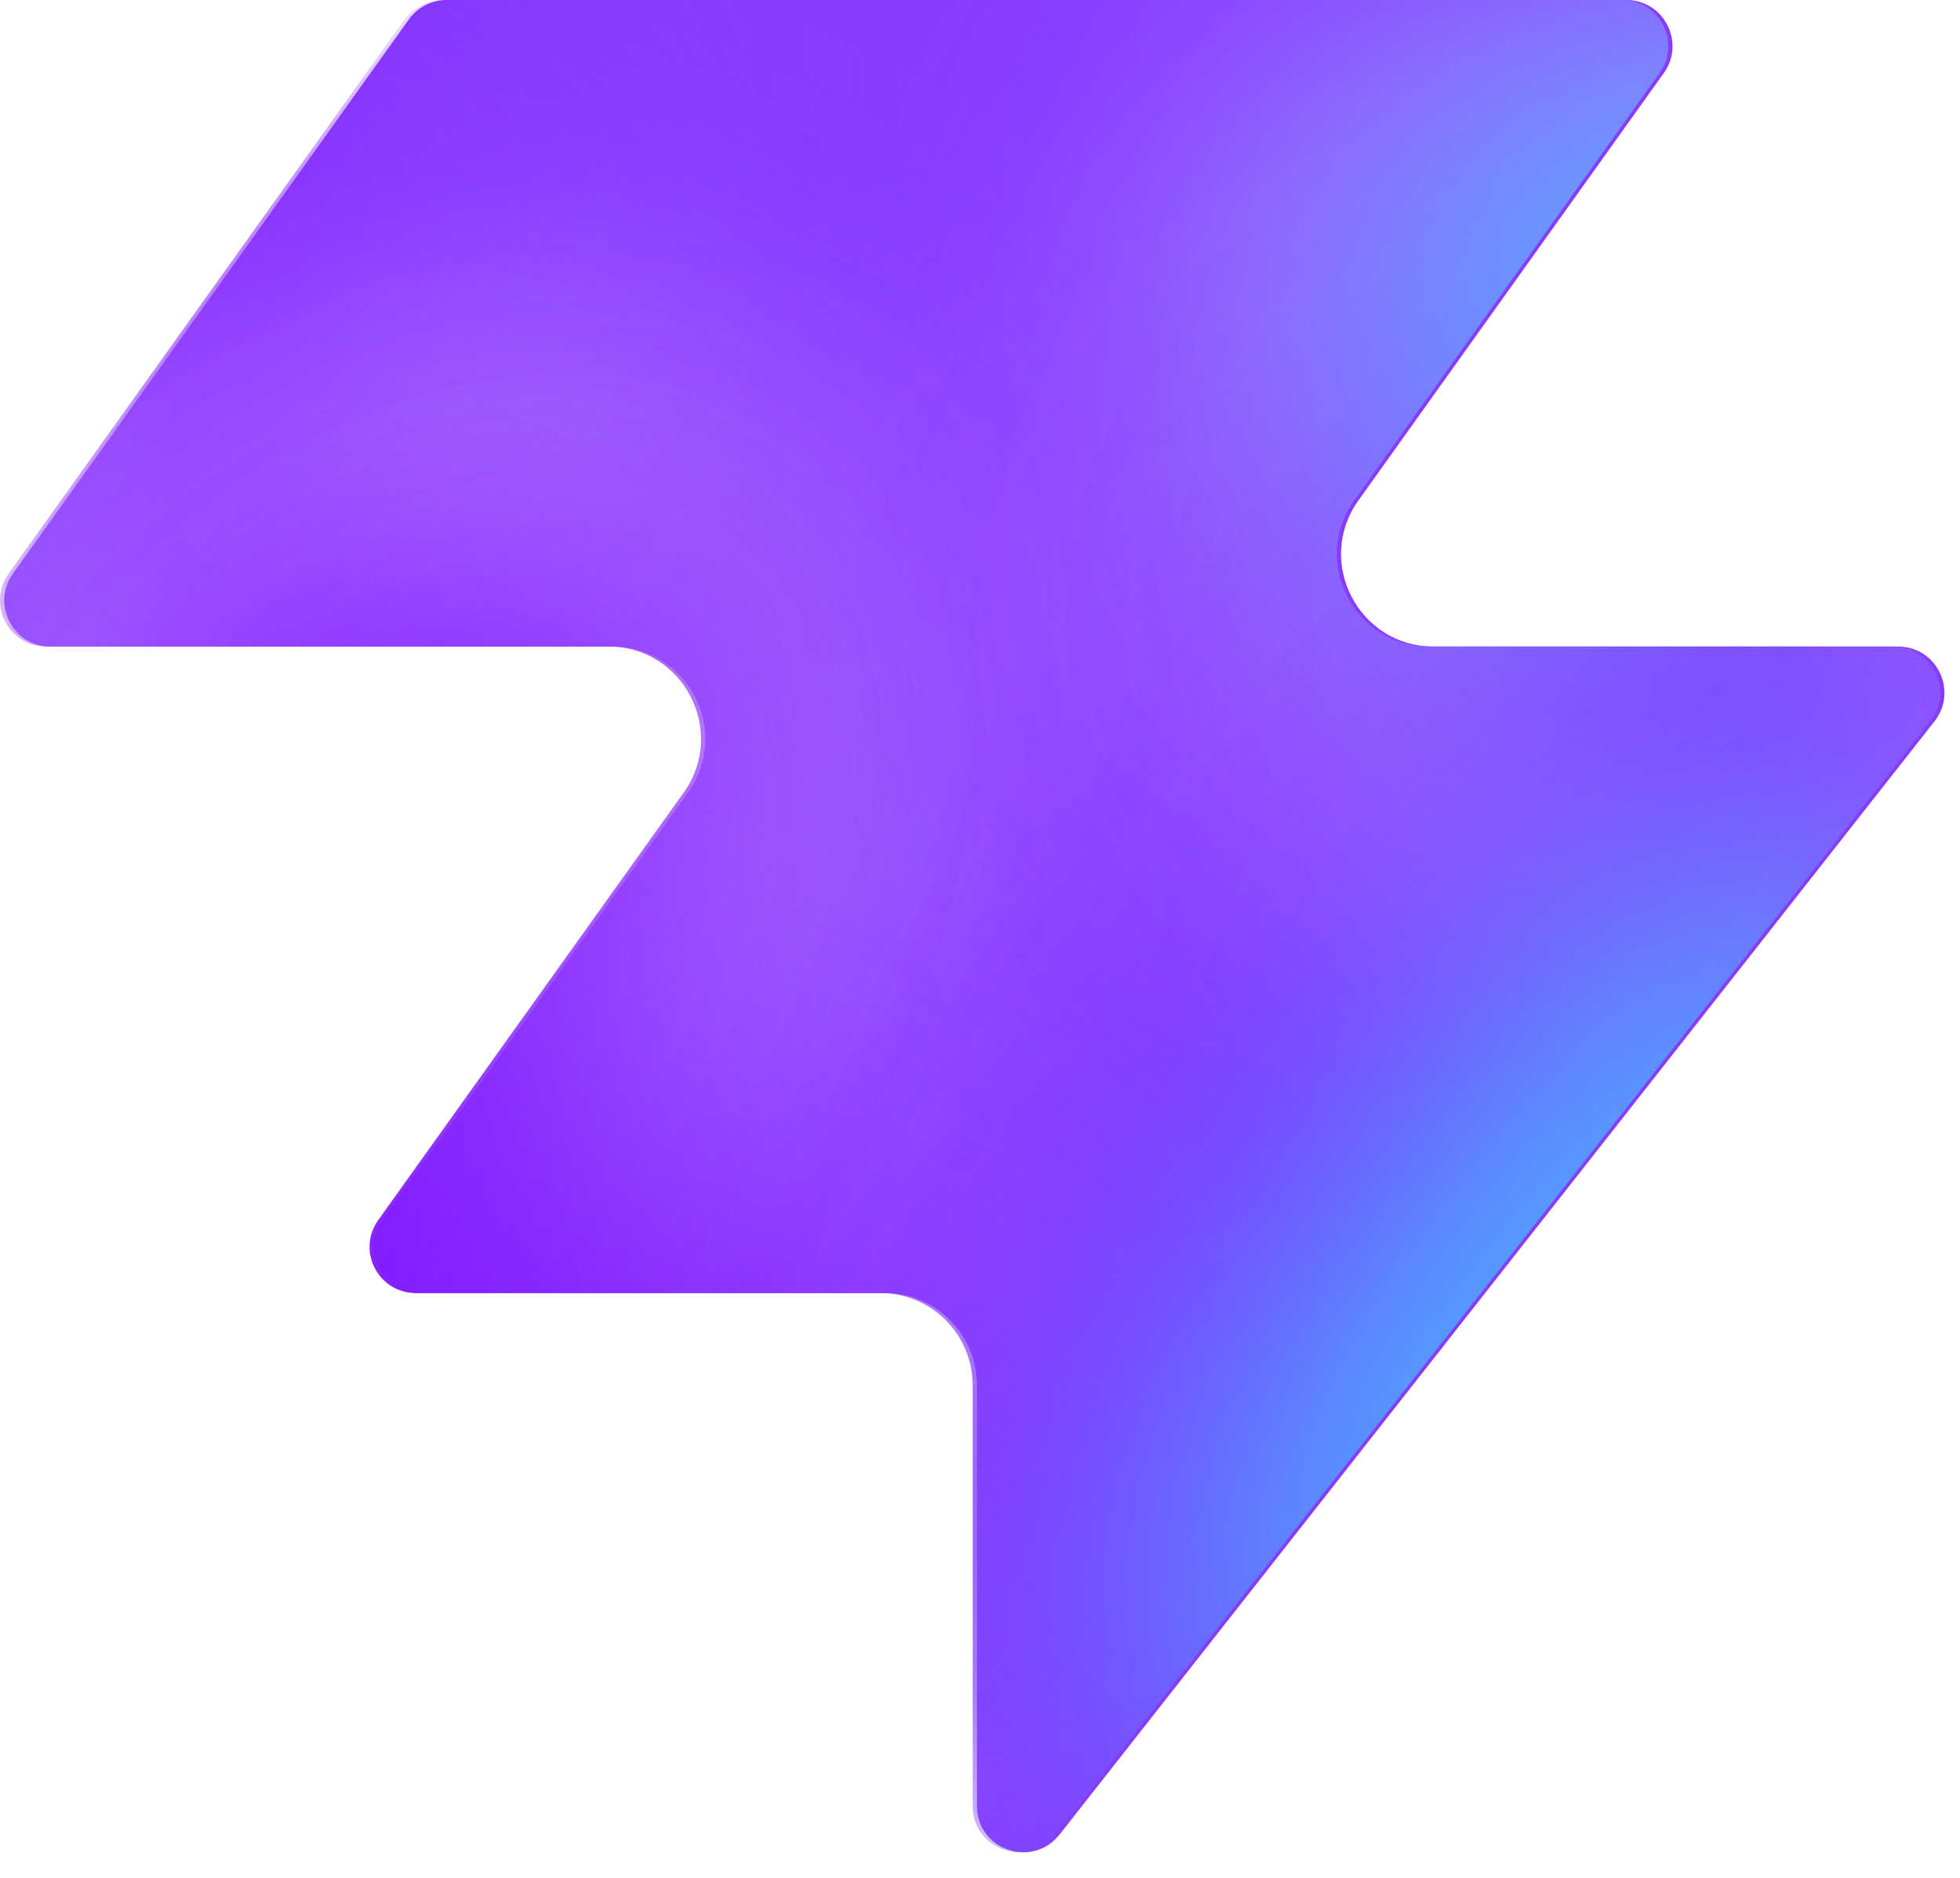
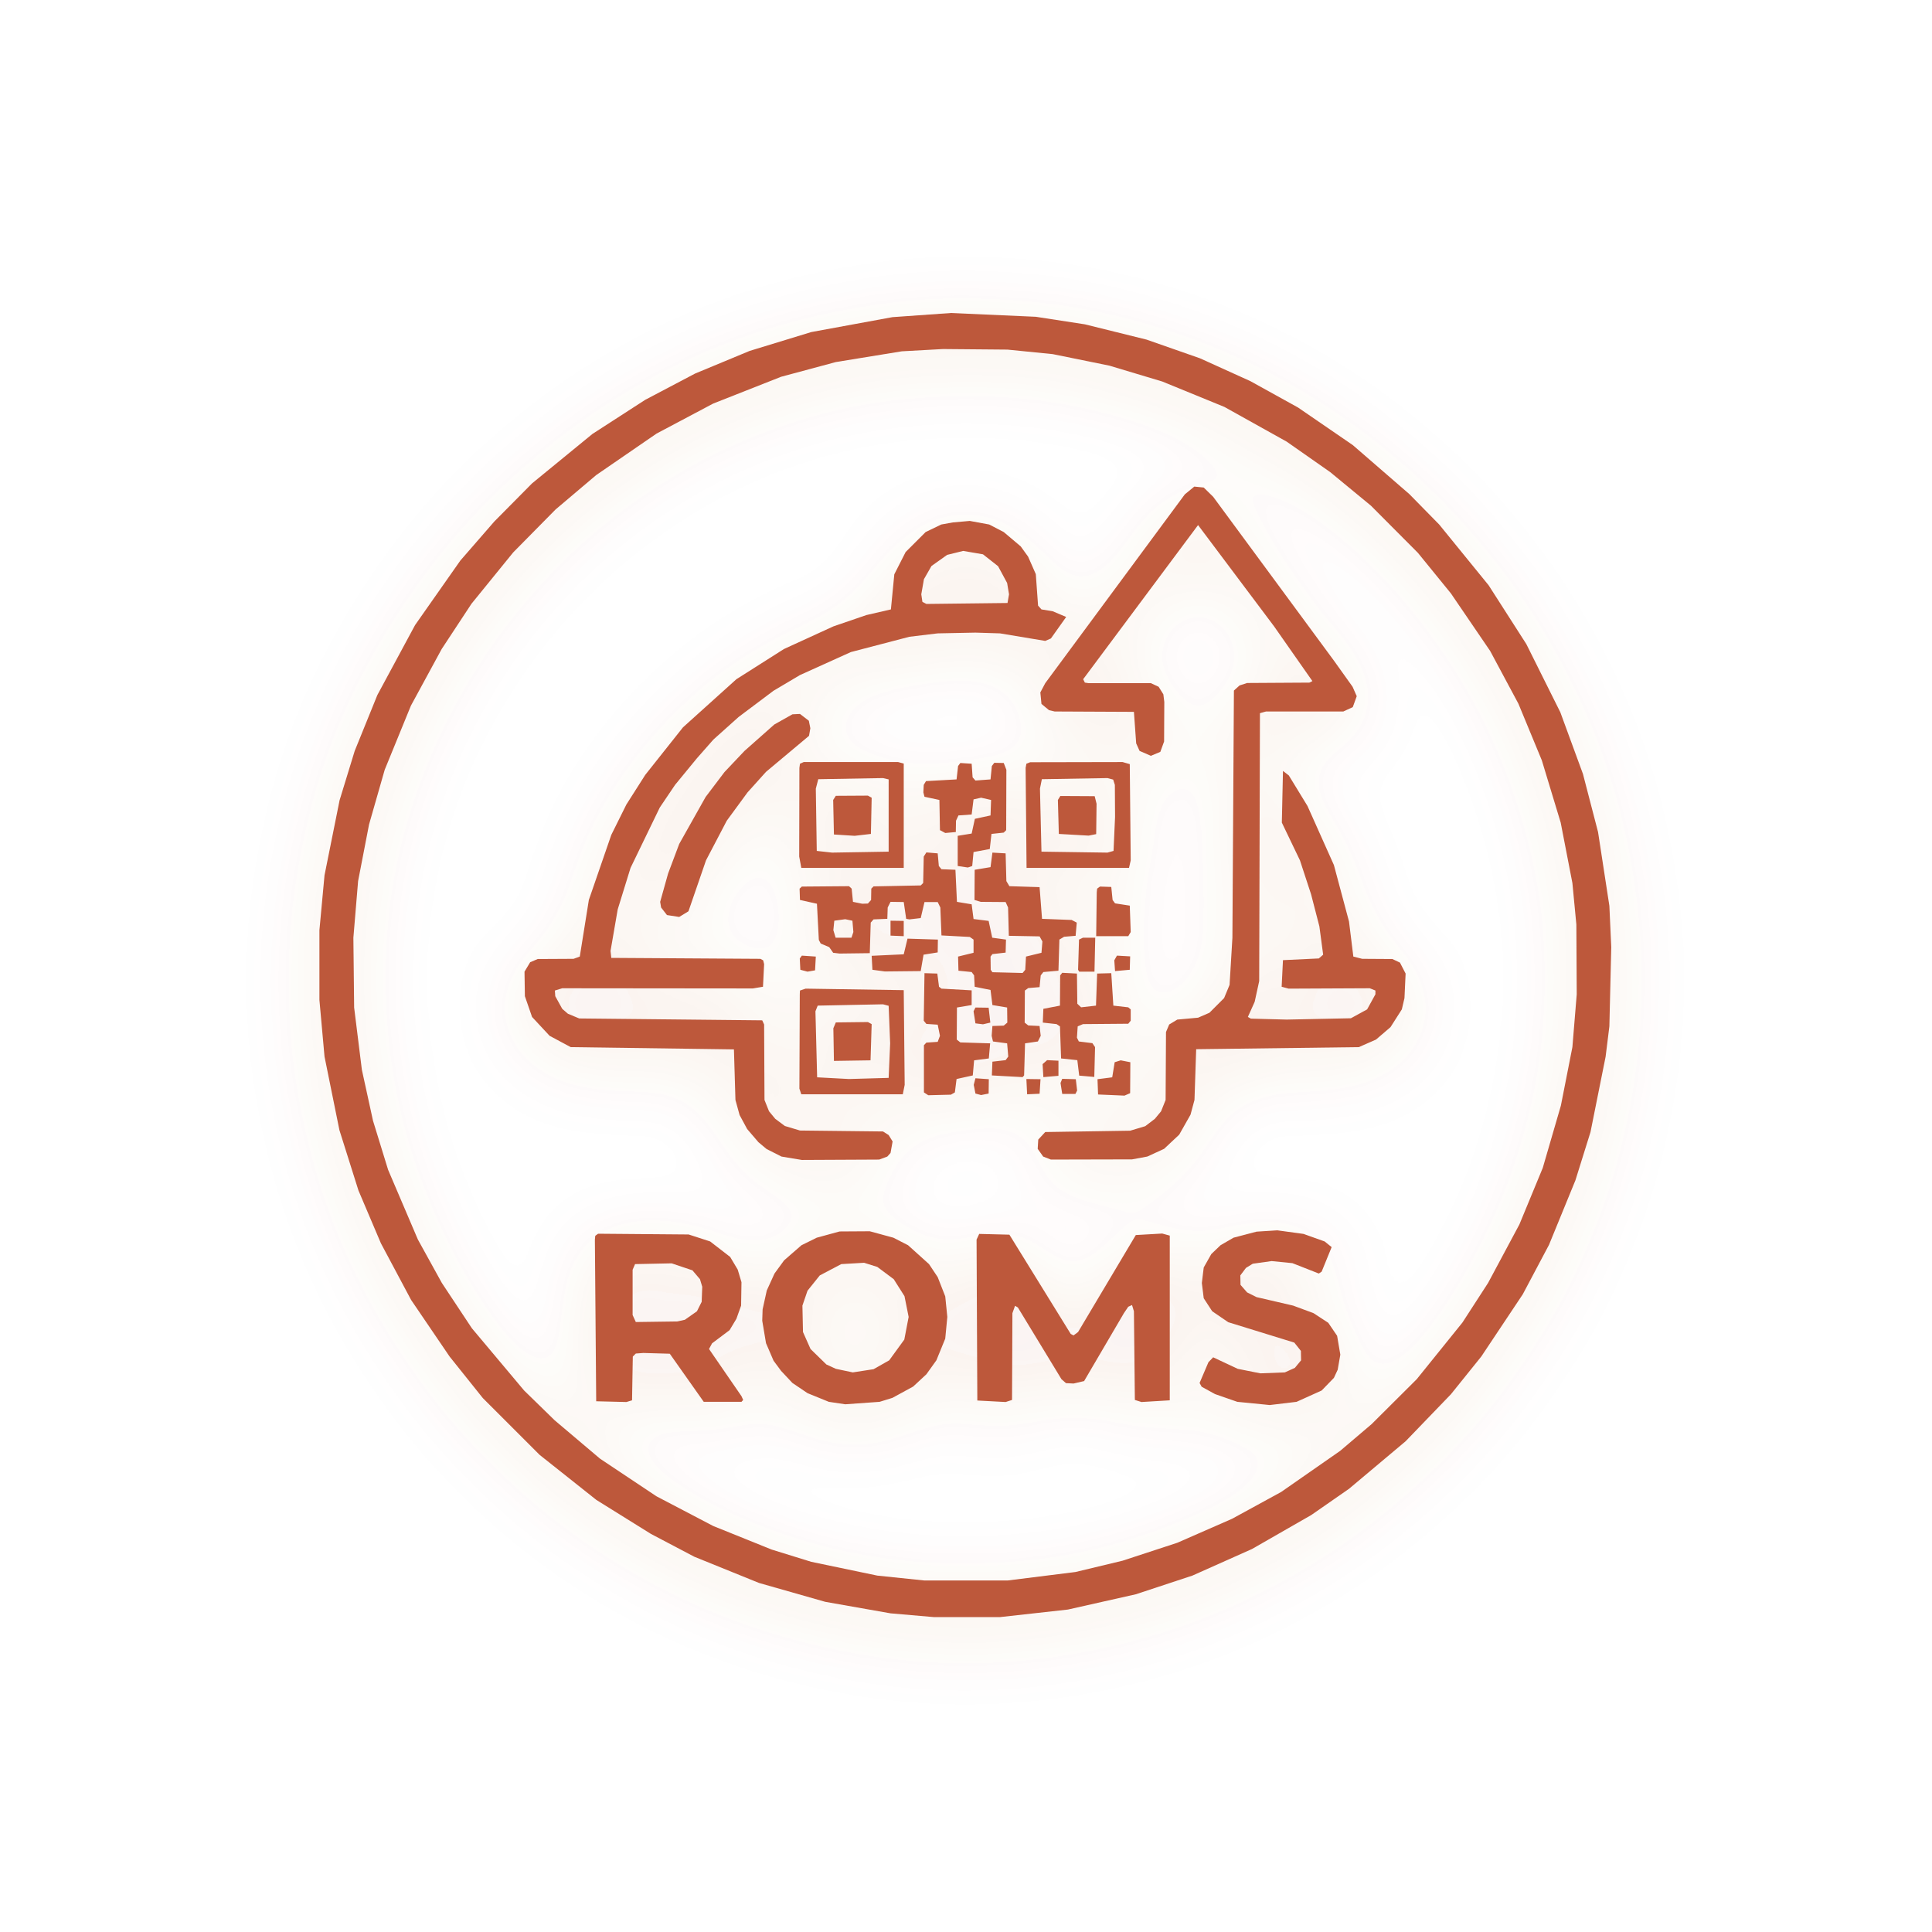
- <svg xmlns="http://www.w3.org/2000/svg" width="48" height="46" fill="none" viewBox="0 0 48 46">
-   <path fill="#863bff" d="M25.946 44.938c-.664.845-2.021.375-2.021-.698V33.937a2.26 2.26 0 0 0-2.262-2.262H10.287c-.92 0-1.456-1.04-.92-1.788l7.48-10.471c1.07-1.497 0-3.578-1.842-3.578H1.237c-.92 0-1.456-1.04-.92-1.788L10.013.474c.214-.297.556-.474.92-.474h28.894c.92 0 1.456 1.04.92 1.788l-7.48 10.471c-1.07 1.498 0 3.579 1.842 3.579h11.377c.943 0 1.473 1.088.89 1.83L25.947 44.94z" style="fill:#863bff;fill:color(display-p3 .525 .23 1);fill-opacity:1" />
-   <mask id="a" width="48" height="46" x="0" y="0" maskUnits="userSpaceOnUse" style="mask-type:alpha">
-     <path fill="#000" d="M25.842 44.938c-.664.844-2.021.375-2.021-.698V33.937a2.26 2.26 0 0 0-2.262-2.262H10.183c-.92 0-1.456-1.04-.92-1.788l7.48-10.471c1.07-1.498 0-3.579-1.842-3.579H1.133c-.92 0-1.456-1.04-.92-1.787L9.91.473c.214-.297.556-.474.92-.474h28.894c.92 0 1.456 1.04.92 1.788l-7.48 10.471c-1.07 1.498 0 3.578 1.842 3.578h11.377c.943 0 1.473 1.088.89 1.832L25.843 44.94z" style="fill:#000;fill-opacity:1" />
-   </mask>
-   <g mask="url(#a)">
-     <g filter="url(#b)">
-       <ellipse cx="5.508" cy="14.704" fill="#ede6ff" rx="5.508" ry="14.704" style="fill:#ede6ff;fill:color(display-p3 .927 .903 1);fill-opacity:1" transform="matrix(.00324 1 1 -.00324 -4.47 31.516)" />
-     </g>
-     <g filter="url(#c)">
-       <ellipse cx="10.399" cy="29.851" fill="#ede6ff" rx="10.399" ry="29.851" style="fill:#ede6ff;fill:color(display-p3 .927 .903 1);fill-opacity:1" transform="matrix(.00324 1 1 -.00324 -39.328 7.883)" />
-     </g>
-     <g filter="url(#d)">
-       <ellipse cx="5.508" cy="30.487" fill="#7e14ff" rx="5.508" ry="30.487" style="fill:#7e14ff;fill:color(display-p3 .492 .077 1);fill-opacity:1" transform="rotate(89.814 -25.913 -14.639)scale(1 -1)" />
-     </g>
-     <g filter="url(#e)">
-       <ellipse cx="5.508" cy="30.599" fill="#7e14ff" rx="5.508" ry="30.599" style="fill:#7e14ff;fill:color(display-p3 .492 .077 1);fill-opacity:1" transform="rotate(89.814 -32.644 -3.334)scale(1 -1)" />
-     </g>
-     <g filter="url(#f)">
-       <ellipse cx="5.508" cy="30.599" fill="#7e14ff" rx="5.508" ry="30.599" style="fill:#7e14ff;fill:color(display-p3 .492 .077 1);fill-opacity:1" transform="matrix(.00324 1 1 -.00324 -34.34 30.47)" />
-     </g>
-     <g filter="url(#g)">
-       <ellipse cx="14.072" cy="22.078" fill="#ede6ff" rx="14.072" ry="22.078" style="fill:#ede6ff;fill:color(display-p3 .927 .903 1);fill-opacity:1" transform="rotate(93.35 24.506 48.493)scale(-1 1)" />
-     </g>
-     <g filter="url(#h)">
-       <ellipse cx="3.47" cy="21.501" fill="#7e14ff" rx="3.47" ry="21.501" style="fill:#7e14ff;fill:color(display-p3 .492 .077 1);fill-opacity:1" transform="rotate(89.009 28.708 47.59)scale(-1 1)" />
-     </g>
-     <g filter="url(#i)">
-       <ellipse cx="3.47" cy="21.501" fill="#7e14ff" rx="3.47" ry="21.501" style="fill:#7e14ff;fill:color(display-p3 .492 .077 1);fill-opacity:1" transform="rotate(89.009 28.708 47.59)scale(-1 1)" />
-     </g>
-     <g filter="url(#j)">
-       <ellipse cx=".387" cy="8.972" fill="#7e14ff" rx="4.407" ry="29.108" style="fill:#7e14ff;fill:color(display-p3 .492 .077 1);fill-opacity:1" transform="rotate(39.51 .387 8.972)" />
-     </g>
-     <g filter="url(#k)">
-       <ellipse cx="47.523" cy="-6.092" fill="#7e14ff" rx="4.407" ry="29.108" style="fill:#7e14ff;fill:color(display-p3 .492 .077 1);fill-opacity:1" transform="rotate(37.892 47.523 -6.092)" />
-     </g>
-     <g filter="url(#l)">
-       <ellipse cx="41.412" cy="6.333" fill="#47bfff" rx="5.971" ry="9.665" style="fill:#47bfff;fill:color(display-p3 .28 .748 1);fill-opacity:1" transform="rotate(37.892 41.412 6.333)" />
-     </g>
-     <g filter="url(#m)">
-       <ellipse cx="-1.879" cy="38.332" fill="#7e14ff" rx="4.407" ry="29.108" style="fill:#7e14ff;fill:color(display-p3 .492 .077 1);fill-opacity:1" transform="rotate(37.892 -1.88 38.332)" />
-     </g>
-     <g filter="url(#n)">
-       <ellipse cx="-1.879" cy="38.332" fill="#7e14ff" rx="4.407" ry="29.108" style="fill:#7e14ff;fill:color(display-p3 .492 .077 1);fill-opacity:1" transform="rotate(37.892 -1.88 38.332)" />
-     </g>
-     <g filter="url(#o)">
-       <ellipse cx="35.651" cy="29.907" fill="#7e14ff" rx="4.407" ry="29.108" style="fill:#7e14ff;fill:color(display-p3 .492 .077 1);fill-opacity:1" transform="rotate(37.892 35.651 29.907)" />
-     </g>
-     <g filter="url(#p)">
-       <ellipse cx="38.418" cy="32.4" fill="#47bfff" rx="5.971" ry="15.297" style="fill:#47bfff;fill:color(display-p3 .28 .748 1);fill-opacity:1" transform="rotate(37.892 38.418 32.4)" />
-     </g>
-   </g>
+ <svg xmlns="http://www.w3.org/2000/svg" viewBox="0 0 1024 1024" width="100%" height="100%">
  <defs>
-     <filter id="b" width="60.045" height="41.654" x="-19.77" y="16.149" color-interpolation-filters="sRGB" filterUnits="userSpaceOnUse">
-       <feFlood flood-opacity="0" result="BackgroundImageFix" />
-       <feBlend in="SourceGraphic" in2="BackgroundImageFix" result="shape" />
-       <feGaussianBlur result="effect1_foregroundBlur_2002_17158" stdDeviation="7.659" />
-     </filter>
-     <filter id="c" width="90.34" height="51.437" x="-54.613" y="-7.533" color-interpolation-filters="sRGB" filterUnits="userSpaceOnUse">
-       <feFlood flood-opacity="0" result="BackgroundImageFix" />
-       <feBlend in="SourceGraphic" in2="BackgroundImageFix" result="shape" />
-       <feGaussianBlur result="effect1_foregroundBlur_2002_17158" stdDeviation="7.659" />
-     </filter>
-     <filter id="d" width="79.355" height="29.4" x="-49.64" y="2.03" color-interpolation-filters="sRGB" filterUnits="userSpaceOnUse">
-       <feFlood flood-opacity="0" result="BackgroundImageFix" />
-       <feBlend in="SourceGraphic" in2="BackgroundImageFix" result="shape" />
-       <feGaussianBlur result="effect1_foregroundBlur_2002_17158" stdDeviation="4.596" />
-     </filter>
-     <filter id="e" width="79.579" height="29.4" x="-45.045" y="20.029" color-interpolation-filters="sRGB" filterUnits="userSpaceOnUse">
-       <feFlood flood-opacity="0" result="BackgroundImageFix" />
-       <feBlend in="SourceGraphic" in2="BackgroundImageFix" result="shape" />
-       <feGaussianBlur result="effect1_foregroundBlur_2002_17158" stdDeviation="4.596" />
-     </filter>
-     <filter id="f" width="79.579" height="29.4" x="-43.513" y="21.178" color-interpolation-filters="sRGB" filterUnits="userSpaceOnUse">
-       <feFlood flood-opacity="0" result="BackgroundImageFix" />
-       <feBlend in="SourceGraphic" in2="BackgroundImageFix" result="shape" />
-       <feGaussianBlur result="effect1_foregroundBlur_2002_17158" stdDeviation="4.596" />
-     </filter>
-     <filter id="g" width="74.749" height="58.852" x="15.756" y="-17.901" color-interpolation-filters="sRGB" filterUnits="userSpaceOnUse">
-       <feFlood flood-opacity="0" result="BackgroundImageFix" />
-       <feBlend in="SourceGraphic" in2="BackgroundImageFix" result="shape" />
-       <feGaussianBlur result="effect1_foregroundBlur_2002_17158" stdDeviation="7.659" />
-     </filter>
-     <filter id="h" width="61.377" height="25.362" x="23.548" y="2.284" color-interpolation-filters="sRGB" filterUnits="userSpaceOnUse">
-       <feFlood flood-opacity="0" result="BackgroundImageFix" />
-       <feBlend in="SourceGraphic" in2="BackgroundImageFix" result="shape" />
-       <feGaussianBlur result="effect1_foregroundBlur_2002_17158" stdDeviation="4.596" />
-     </filter>
-     <filter id="i" width="61.377" height="25.362" x="23.548" y="2.284" color-interpolation-filters="sRGB" filterUnits="userSpaceOnUse">
-       <feFlood flood-opacity="0" result="BackgroundImageFix" />
-       <feBlend in="SourceGraphic" in2="BackgroundImageFix" result="shape" />
-       <feGaussianBlur result="effect1_foregroundBlur_2002_17158" stdDeviation="4.596" />
-     </filter>
-     <filter id="j" width="56.045" height="63.649" x="-27.636" y="-22.853" color-interpolation-filters="sRGB" filterUnits="userSpaceOnUse">
-       <feFlood flood-opacity="0" result="BackgroundImageFix" />
-       <feBlend in="SourceGraphic" in2="BackgroundImageFix" result="shape" />
-       <feGaussianBlur result="effect1_foregroundBlur_2002_17158" stdDeviation="4.596" />
-     </filter>
-     <filter id="k" width="54.814" height="64.646" x="20.116" y="-38.415" color-interpolation-filters="sRGB" filterUnits="userSpaceOnUse">
-       <feFlood flood-opacity="0" result="BackgroundImageFix" />
-       <feBlend in="SourceGraphic" in2="BackgroundImageFix" result="shape" />
-       <feGaussianBlur result="effect1_foregroundBlur_2002_17158" stdDeviation="4.596" />
-     </filter>
-     <filter id="l" width="33.541" height="35.313" x="24.641" y="-11.323" color-interpolation-filters="sRGB" filterUnits="userSpaceOnUse">
-       <feFlood flood-opacity="0" result="BackgroundImageFix" />
-       <feBlend in="SourceGraphic" in2="BackgroundImageFix" result="shape" />
-       <feGaussianBlur result="effect1_foregroundBlur_2002_17158" stdDeviation="4.596" />
-     </filter>
-     <filter id="m" width="54.814" height="64.646" x="-29.286" y="6.009" color-interpolation-filters="sRGB" filterUnits="userSpaceOnUse">
-       <feFlood flood-opacity="0" result="BackgroundImageFix" />
-       <feBlend in="SourceGraphic" in2="BackgroundImageFix" result="shape" />
-       <feGaussianBlur result="effect1_foregroundBlur_2002_17158" stdDeviation="4.596" />
-     </filter>
-     <filter id="n" width="54.814" height="64.646" x="-29.286" y="6.009" color-interpolation-filters="sRGB" filterUnits="userSpaceOnUse">
-       <feFlood flood-opacity="0" result="BackgroundImageFix" />
-       <feBlend in="SourceGraphic" in2="BackgroundImageFix" result="shape" />
-       <feGaussianBlur result="effect1_foregroundBlur_2002_17158" stdDeviation="4.596" />
-     </filter>
-     <filter id="o" width="54.814" height="64.646" x="8.244" y="-2.416" color-interpolation-filters="sRGB" filterUnits="userSpaceOnUse">
-       <feFlood flood-opacity="0" result="BackgroundImageFix" />
-       <feBlend in="SourceGraphic" in2="BackgroundImageFix" result="shape" />
-       <feGaussianBlur result="effect1_foregroundBlur_2002_17158" stdDeviation="4.596" />
-     </filter>
-     <filter id="p" width="39.409" height="43.623" x="18.713" y="10.588" color-interpolation-filters="sRGB" filterUnits="userSpaceOnUse">
-       <feFlood flood-opacity="0" result="BackgroundImageFix" />
-       <feBlend in="SourceGraphic" in2="BackgroundImageFix" result="shape" />
-       <feGaussianBlur result="effect1_foregroundBlur_2002_17158" stdDeviation="4.596" />
+     <filter id="badgeGlowTransparent" x="-20%" y="-20%" width="140%" height="140%">
+       <feDropShadow dx="0" dy="8" stdDeviation="20" flood-color="#BD593A" flood-opacity="0.12" />
    </filter>
  </defs>
+   <g filter="url(#badgeGlowTransparent)">
+     <path d="M 504.0 165.9 L 473.0 168.1 L 430.0 176.0 L 397.3 186.0 L 368.4 198.0 L 342.0 211.9 L 314.0 230.0 L 282.0 256.2 L 262.0 276.4 L 244.0 297.1 L 220.0 331.3 L 200.0 368.4 L 188.0 398.0 L 180.0 424.1 L 172.0 463.9 L 169.3 493.0 L 169.3 530.0 L 172.0 560.0 L 179.9 599.0 L 190.0 631.0 L 201.9 659.0 L 217.9 689.0 L 238.3 719.0 L 255.9 741.0 L 286.0 771.1 L 316.1 795.0 L 345.0 813.0 L 368.0 825.1 L 402.3 839.0 L 437.4 849.0 L 472.0 855.1 L 495.0 857.1 L 530.0 857.1 L 566.0 853.1 L 602.0 845.0 L 632.0 835.1 L 663.6 821.0 L 695.0 803.0 L 715.0 789.1 L 745.0 763.9 L 769.0 739.0 L 785.1 719.0 L 807.1 686.0 L 821.0 659.8 L 835.0 625.6 L 843.0 600.0 L 851.0 560.1 L 853.0 544.0 L 854.0 502.0 L 853.0 480.1 L 847.0 441.0 L 839.0 410.2 L 827.0 377.5 L 809.0 341.4 L 789.0 310.2 L 762.8 278.0 L 747.0 261.9 L 717.0 235.9 L 688.0 216.0 L 662.7 202.0 L 636.0 189.9 L 607.7 180.0 L 575.0 171.9 L 549.0 167.9 L 504.0 165.9 Z M 499.8 185.0 L 534.0 185.3 L 558.0 187.7 L 588.0 193.8 L 616.0 202.2 L 649.0 215.7 L 682.0 234.1 L 705.0 250.2 L 726.6 268.0 L 751.5 293.0 L 769.0 314.5 L 789.8 345.0 L 804.8 373.0 L 817.2 403.0 L 827.2 436.0 L 833.4 468.0 L 835.5 490.0 L 835.7 527.0 L 833.4 555.0 L 827.3 586.0 L 817.7 619.0 L 805.3 649.0 L 788.7 680.0 L 775.1 701.0 L 750.9 731.0 L 727.0 754.8 L 710.3 769.0 L 679.0 790.8 L 653.0 805.0 L 624.0 817.7 L 595.0 827.2 L 570.0 833.2 L 534.0 837.7 L 490.0 837.7 L 465.0 835.1 L 430.0 827.8 L 409.0 821.3 L 378.0 808.8 L 348.0 793.1 L 318.0 773.1 L 294.0 752.8 L 277.8 737.0 L 250.1 704.0 L 234.2 680.0 L 221.5 657.0 L 205.7 620.0 L 197.7 594.0 L 191.8 567.0 L 187.7 534.0 L 187.3 497.0 L 189.8 467.0 L 195.6 437.0 L 203.9 408.0 L 217.8 374.0 L 234.1 344.0 L 249.9 320.0 L 272.0 292.8 L 294.5 270.0 L 316.0 251.8 L 348.0 229.8 L 378.0 213.9 L 414.0 199.7 L 443.0 191.9 L 478.0 186.2 L 499.8 185.0 Z M 633.0 257.9 L 628.0 262.0 L 554.0 362.1 L 551.4 367.0 L 552.0 373.1 L 556.0 376.4 L 559.0 377.1 L 601.0 377.3 L 602.2 394.0 L 604.0 398.0 L 610.0 400.6 L 615.0 398.5 L 617.0 393.0 L 617.1 372.0 L 616.6 368.0 L 614.1 364.0 L 610.0 362.1 L 577.0 362.1 L 575.0 361.8 L 574.1 360.0 L 635.0 278.3 L 675.3 332.0 L 695.6 361.0 L 694.0 361.8 L 661.0 362.0 L 657.0 363.3 L 654.0 366.0 L 653.2 497.0 L 651.7 522.0 L 648.8 529.0 L 641.0 536.8 L 635.0 539.4 L 624.0 540.4 L 619.7 543.0 L 618.0 547.0 L 617.8 583.0 L 615.4 589.0 L 612.1 593.0 L 607.0 596.9 L 599.0 599.3 L 554.0 600.0 L 550.3 604.0 L 550.0 608.9 L 552.9 613.0 L 557.0 614.6 L 600.0 614.5 L 608.1 613.0 L 617.0 608.9 L 625.0 601.4 L 631.0 590.8 L 633.1 583.0 L 634.0 556.1 L 720.2 555.0 L 729.3 551.0 L 737.0 544.4 L 743.0 535.0 L 744.4 529.0 L 745.0 516.0 L 742.0 510.2 L 738.0 508.3 L 722.0 508.2 L 717.3 507.0 L 715.0 488.4 L 707.0 458.5 L 693.0 427.2 L 683.1 411.0 L 680.0 408.6 L 679.4 436.0 L 689.0 456.0 L 694.9 474.0 L 699.3 491.0 L 701.3 506.0 L 699.0 508.0 L 680.0 508.9 L 679.3 523.0 L 683.0 524.0 L 726.0 523.8 L 729.0 525.0 L 729.0 527.0 L 724.6 535.0 L 716.0 539.7 L 682.0 540.4 L 663.0 539.9 L 661.4 539.0 L 665.0 531.0 L 667.4 520.0 L 667.8 378.0 L 671.0 377.1 L 712.0 377.1 L 717.0 374.8 L 719.1 369.0 L 716.9 364.0 L 706.9 350.0 L 643.0 263.3 L 638.0 258.4 L 633.0 257.9 Z M 505.0 276.9 L 498.9 278.0 L 490.6 282.0 L 480.0 292.6 L 474.0 304.4 L 472.2 323.0 L 459.2 326.0 L 441.7 332.0 L 415.5 344.0 L 390.3 360.0 L 362.0 385.5 L 342.0 410.7 L 332.0 426.4 L 324.0 442.5 L 312.1 477.0 L 307.3 507.0 L 304.0 508.2 L 285.0 508.3 L 281.0 510.0 L 278.0 515.0 L 278.2 528.0 L 282.0 539.0 L 291.3 549.0 L 302.5 555.0 L 389.0 556.2 L 389.8 583.0 L 392.0 591.0 L 396.0 598.4 L 402.0 605.4 L 406.3 609.0 L 414.2 613.0 L 425.0 614.8 L 466.0 614.6 L 470.3 613.0 L 472.0 611.1 L 473.1 605.0 L 471.0 601.6 L 468.0 599.7 L 424.0 599.2 L 416.0 596.8 L 410.9 593.0 L 407.6 589.0 L 405.2 583.0 L 405.0 543.0 L 404.0 540.8 L 307.0 539.8 L 301.0 537.3 L 298.0 534.7 L 294.3 528.0 L 294.1 525.0 L 298.0 523.8 L 399.0 523.9 L 404.4 523.0 L 405.0 511.0 L 404.5 509.0 L 403.0 508.2 L 324.0 507.7 L 323.6 504.0 L 327.4 482.0 L 334.2 460.0 L 349.7 428.0 L 357.8 416.0 L 369.3 402.0 L 378.1 392.0 L 391.5 380.0 L 410.0 366.1 L 424.0 357.8 L 451.0 345.6 L 482.0 337.5 L 497.0 335.7 L 517.0 335.3 L 530.0 335.7 L 554.0 339.7 L 557.0 338.4 L 565.1 327.0 L 558.0 324.0 L 552.0 323.0 L 550.2 321.0 L 549.0 304.3 L 544.9 295.0 L 541.0 289.6 L 532.0 282.0 L 524.3 278.0 L 514.0 276.1 L 505.0 276.9 Z M 510.5 292.0 L 521.0 293.8 L 529.0 300.1 L 533.8 309.0 L 534.8 315.0 L 534.0 319.6 L 491.0 320.1 L 488.9 319.0 L 488.3 315.0 L 489.7 307.0 L 493.7 300.0 L 502.0 294.1 L 510.5 292.0 Z M 420.0 378.6 L 410.4 384.0 L 394.6 398.0 L 384.0 409.2 L 374.0 422.4 L 360.0 447.3 L 354.1 463.0 L 349.9 478.0 L 350.4 481.0 L 353.5 485.0 L 360.0 486.0 L 364.9 483.0 L 374.2 456.0 L 385.2 435.0 L 396.2 420.0 L 406.0 409.1 L 428.8 390.0 L 429.5 386.0 L 428.7 382.0 L 424.0 378.4 L 420.0 378.6 Z M 426.0 403.9 L 424.0 404.8 L 423.7 407.0 L 423.6 454.0 L 424.7 460.0 L 479.0 460.0 L 479.0 404.7 L 476.0 403.9 L 426.0 403.9 Z M 546.0 404.0 L 544.0 404.8 L 543.6 407.0 L 544.1 460.0 L 598.4 460.0 L 599.3 456.0 L 598.8 405.0 L 595.0 403.9 L 546.0 404.0 Z M 509.0 404.4 L 507.8 406.0 L 507.0 413.1 L 490.8 414.0 L 489.6 416.0 L 489.4 420.0 L 490.0 422.3 L 497.9 424.0 L 498.2 440.0 L 501.0 441.5 L 506.6 441.0 L 506.7 435.0 L 508.0 432.2 L 515.0 431.7 L 516.0 423.7 L 520.0 422.8 L 525.3 424.0 L 525.0 432.2 L 516.7 434.0 L 515.0 441.8 L 507.6 443.0 L 507.6 459.0 L 513.0 459.8 L 515.3 459.0 L 516.0 451.6 L 524.6 450.0 L 525.5 442.0 L 532.0 441.3 L 533.3 440.0 L 533.4 408.0 L 532.0 404.4 L 527.0 404.3 L 525.7 406.0 L 525.0 413.1 L 517.0 413.7 L 515.5 412.0 L 515.0 404.8 L 509.0 404.4 Z M 433.7 413.0 L 468.0 412.4 L 471.0 413.1 L 471.0 451.4 L 441.0 451.9 L 432.9 451.0 L 432.4 418.0 L 433.7 413.0 Z M 552.2 413.0 L 587.0 412.4 L 590.0 413.2 L 590.9 416.0 L 591.0 433.0 L 590.2 451.0 L 587.0 451.9 L 552.0 451.4 L 551.2 418.0 L 552.2 413.0 Z M 443.0 421.8 L 441.6 424.0 L 442.0 442.3 L 453.0 443.0 L 461.6 442.0 L 462.0 422.8 L 460.0 421.7 L 443.0 421.8 Z M 562.0 421.9 L 560.7 424.0 L 561.2 442.0 L 577.0 442.9 L 581.0 442.1 L 581.2 426.0 L 580.2 422.0 L 562.0 421.9 Z M 491.0 451.8 L 489.6 454.0 L 489.3 468.0 L 488.0 469.3 L 463.0 469.8 L 461.8 471.0 L 461.7 477.0 L 460.0 478.9 L 457.0 479.0 L 452.1 478.0 L 451.4 471.0 L 450.0 469.7 L 425.0 469.9 L 423.8 471.0 L 424.0 477.0 L 433.0 479.0 L 434.0 498.2 L 435.0 500.1 L 439.5 502.0 L 441.6 505.0 L 445.0 505.4 L 461.0 505.2 L 461.5 489.0 L 463.0 487.3 L 470.3 487.0 L 470.5 481.0 L 472.0 478.0 L 479.0 478.1 L 480.3 487.0 L 482.0 487.3 L 488.0 486.6 L 490.0 478.1 L 497.0 478.1 L 498.4 481.0 L 499.0 495.8 L 514.0 496.6 L 516.0 498.0 L 516.0 505.0 L 507.8 507.0 L 508.0 514.5 L 515.0 515.2 L 516.3 517.0 L 516.6 523.0 L 525.0 524.7 L 526.0 532.7 L 533.8 534.0 L 533.9 542.0 L 532.0 543.6 L 526.0 543.8 L 525.6 549.0 L 526.3 552.0 L 533.8 553.0 L 534.4 560.0 L 533.0 561.9 L 526.0 562.7 L 525.7 570.0 L 542.0 570.9 L 542.8 570.0 L 543.3 553.0 L 550.1 552.0 L 551.6 549.0 L 551.0 543.8 L 545.0 543.5 L 543.1 542.0 L 543.2 525.0 L 545.0 523.7 L 551.0 523.2 L 551.6 517.0 L 553.0 515.2 L 561.0 514.5 L 561.5 498.0 L 564.0 496.5 L 570.1 496.0 L 570.7 489.0 L 568.0 487.6 L 552.3 487.0 L 551.0 470.2 L 535.0 469.7 L 533.4 467.0 L 533.0 452.3 L 526.0 451.9 L 525.0 459.6 L 516.6 461.0 L 516.5 477.0 L 519.8 478.0 L 533.0 478.1 L 534.3 481.0 L 534.7 496.0 L 551.0 496.3 L 552.5 499.0 L 552.0 505.0 L 543.8 507.0 L 543.4 514.0 L 542.0 515.7 L 526.0 515.3 L 525.1 514.0 L 525.0 507.0 L 526.0 505.7 L 533.0 504.9 L 533.2 498.0 L 525.9 497.0 L 524.0 488.1 L 516.0 487.1 L 515.0 479.3 L 507.2 478.0 L 506.4 461.0 L 499.0 460.7 L 497.6 459.0 L 497.0 452.3 L 491.0 451.8 Z M 583.0 469.9 L 581.5 471.0 L 581.3 473.0 L 581.0 496.2 L 598.0 496.2 L 599.3 494.0 L 598.8 480.0 L 591.0 478.8 L 589.7 477.0 L 589.0 470.1 L 583.0 469.9 Z M 442.2 488.0 L 448.0 487.2 L 451.8 488.0 L 452.3 494.0 L 451.3 497.0 L 442.9 497.0 L 441.7 493.0 L 442.2 488.0 Z M 472.0 488.0 L 472.0 495.9 L 479.0 496.2 L 479.0 488.1 L 472.0 488.0 Z M 574.0 497.0 L 571.9 498.0 L 571.4 514.0 L 572.0 515.0 L 580.1 515.0 L 580.5 497.0 L 574.0 497.0 Z M 481.0 497.5 L 479.0 505.8 L 462.0 506.6 L 462.4 514.0 L 469.0 514.9 L 488.0 514.7 L 489.5 506.0 L 497.0 504.8 L 497.1 498.0 L 481.0 497.5 Z M 425.0 506.5 L 423.9 508.0 L 424.2 514.0 L 428.0 515.0 L 432.0 514.3 L 432.4 507.0 L 425.0 506.5 Z M 592.0 506.5 L 590.6 509.0 L 591.0 514.7 L 598.8 514.0 L 599.0 506.9 L 592.0 506.5 Z M 490.0 515.8 L 489.6 541.0 L 491.0 542.7 L 497.0 543.1 L 498.2 549.0 L 497.0 552.2 L 491.0 552.6 L 489.7 554.0 L 489.7 579.0 L 492.0 580.5 L 504.0 580.2 L 506.1 579.0 L 507.0 571.9 L 515.6 570.0 L 516.3 562.0 L 524.1 561.0 L 524.8 553.0 L 509.0 552.5 L 507.1 551.0 L 507.2 534.0 L 515.0 532.7 L 515.0 524.9 L 499.0 524.0 L 497.7 523.0 L 496.8 516.0 L 490.0 515.8 Z M 563.0 515.6 L 561.9 517.0 L 561.8 533.0 L 553.0 534.7 L 552.7 542.0 L 560.0 542.8 L 561.8 544.0 L 562.4 561.0 L 571.0 561.9 L 572.0 570.1 L 580.0 570.8 L 580.4 555.0 L 579.0 552.9 L 571.8 552.0 L 570.8 550.0 L 571.2 544.0 L 574.0 542.8 L 598.0 542.6 L 599.3 541.0 L 599.3 535.0 L 598.0 533.9 L 590.1 533.0 L 589.0 515.8 L 581.5 516.0 L 580.9 533.0 L 573.0 533.9 L 571.0 532.0 L 570.8 516.0 L 563.0 515.6 Z M 427.0 524.0 L 424.0 525.0 L 423.9 527.0 L 423.7 577.0 L 424.7 580.0 L 478.5 580.0 L 479.5 575.0 L 479.0 524.8 L 427.0 524.0 Z M 433.4 533.0 L 468.0 532.3 L 471.0 533.1 L 471.8 553.0 L 471.0 571.3 L 450.0 571.9 L 433.1 571.0 L 432.2 536.0 L 433.4 533.0 Z M 517.0 534.0 L 516.0 536.0 L 517.0 542.4 L 521.0 542.9 L 524.9 542.0 L 524.0 534.1 L 517.0 534.0 Z M 443.0 541.9 L 441.7 545.0 L 442.0 562.3 L 461.4 562.0 L 462.0 542.8 L 460.0 541.7 L 443.0 541.9 Z M 555.0 561.9 L 552.6 564.0 L 553.0 570.9 L 561.0 570.2 L 561.0 562.2 L 555.0 561.9 Z M 594.0 562.0 L 590.8 563.0 L 589.5 571.0 L 581.7 572.0 L 582.0 580.1 L 596.0 580.7 L 599.0 579.4 L 599.1 563.0 L 594.0 562.0 Z M 517.0 571.5 L 516.1 575.0 L 517.0 579.6 L 520.0 580.4 L 524.0 579.6 L 524.1 572.0 L 517.0 571.5 Z M 544.0 571.9 L 544.4 580.0 L 551.0 579.7 L 551.5 572.0 L 544.0 571.9 Z M 563.0 571.8 L 562.1 574.0 L 563.0 579.8 L 570.0 579.8 L 570.9 578.0 L 570.2 572.0 L 563.0 571.8 Z M 445.0 652.7 L 432.9 656.0 L 424.8 660.0 L 415.6 668.0 L 410.5 675.0 L 406.4 684.0 L 404.2 694.0 L 404.0 700.0 L 406.0 711.9 L 410.0 721.2 L 414.0 726.6 L 420.0 733.0 L 428.0 738.4 L 439.3 743.0 L 448.0 744.3 L 466.2 743.0 L 473.0 740.9 L 484.0 734.9 L 491.0 728.4 L 496.3 721.0 L 501.0 709.5 L 502.1 698.0 L 501.0 687.1 L 497.0 676.9 L 492.4 670.0 L 481.3 660.0 L 473.5 656.0 L 461.0 652.6 L 445.0 652.7 Z M 666.0 652.8 L 653.8 656.0 L 646.9 660.0 L 642.0 664.7 L 638.0 671.8 L 637.0 680.0 L 638.0 688.1 L 642.5 695.0 L 651.0 700.8 L 686.0 711.6 L 689.5 716.0 L 689.6 721.0 L 686.3 725.0 L 681.0 727.4 L 668.0 727.9 L 656.0 725.5 L 643.0 719.4 L 640.5 722.0 L 635.8 733.0 L 636.9 735.0 L 644.0 738.9 L 655.8 743.0 L 673.0 744.7 L 687.2 743.0 L 700.5 737.0 L 707.0 730.3 L 709.0 726.0 L 710.4 718.0 L 708.7 708.0 L 704.0 701.1 L 696.2 696.0 L 685.4 692.0 L 666.0 687.5 L 661.0 685.0 L 657.5 681.0 L 657.4 676.0 L 660.4 672.0 L 664.0 669.8 L 674.0 668.4 L 685.0 669.5 L 699.0 675.0 L 700.5 674.0 L 705.8 661.0 L 702.1 658.0 L 690.9 654.0 L 677.0 652.1 L 666.0 652.8 Z M 317.0 653.9 L 315.5 655.0 L 315.3 657.0 L 316.0 742.7 L 332.0 743.1 L 335.0 742.2 L 335.4 719.0 L 337.0 717.4 L 341.0 717.1 L 355.0 717.5 L 373.0 743.0 L 393.0 743.0 L 393.9 742.0 L 393.0 740.0 L 375.8 715.0 L 377.4 712.0 L 386.7 705.0 L 390.3 699.0 L 392.8 692.0 L 393.0 679.6 L 391.0 672.9 L 387.0 666.2 L 376.4 658.0 L 365.0 654.3 L 317.0 653.9 Z M 519.0 654.0 L 517.6 657.0 L 518.0 742.3 L 533.0 743.1 L 536.4 742.0 L 536.6 696.0 L 538.0 692.1 L 539.5 693.0 L 562.6 731.0 L 565.0 733.1 L 569.0 733.3 L 574.6 732.0 L 595.7 696.0 L 598.0 692.6 L 600.0 691.7 L 601.0 695.0 L 601.5 742.0 L 605.0 743.1 L 620.0 742.2 L 620.0 654.9 L 616.0 653.8 L 602.0 654.6 L 571.4 706.0 L 569.0 707.8 L 567.5 707.0 L 535.0 654.4 L 519.0 654.0 Z M 336.6 670.0 L 356.0 669.6 L 367.0 673.3 L 371.0 678.0 L 372.2 682.0 L 371.9 690.0 L 369.4 695.0 L 363.0 699.5 L 359.0 700.4 L 337.0 700.7 L 335.3 697.0 L 335.3 673.0 L 336.6 670.0 Z M 445.9 670.0 L 458.0 669.3 L 465.0 671.5 L 473.7 678.0 L 479.4 687.0 L 481.6 698.0 L 479.3 710.0 L 471.3 721.0 L 463.0 725.7 L 452.0 727.4 L 443.0 725.5 L 438.0 723.2 L 429.6 715.0 L 425.6 706.0 L 425.3 692.0 L 428.0 684.1 L 434.5 676.0 L 445.9 670.0 Z" fill="#BD593A" fill-rule="evenodd" />
+   </g>
</svg>
